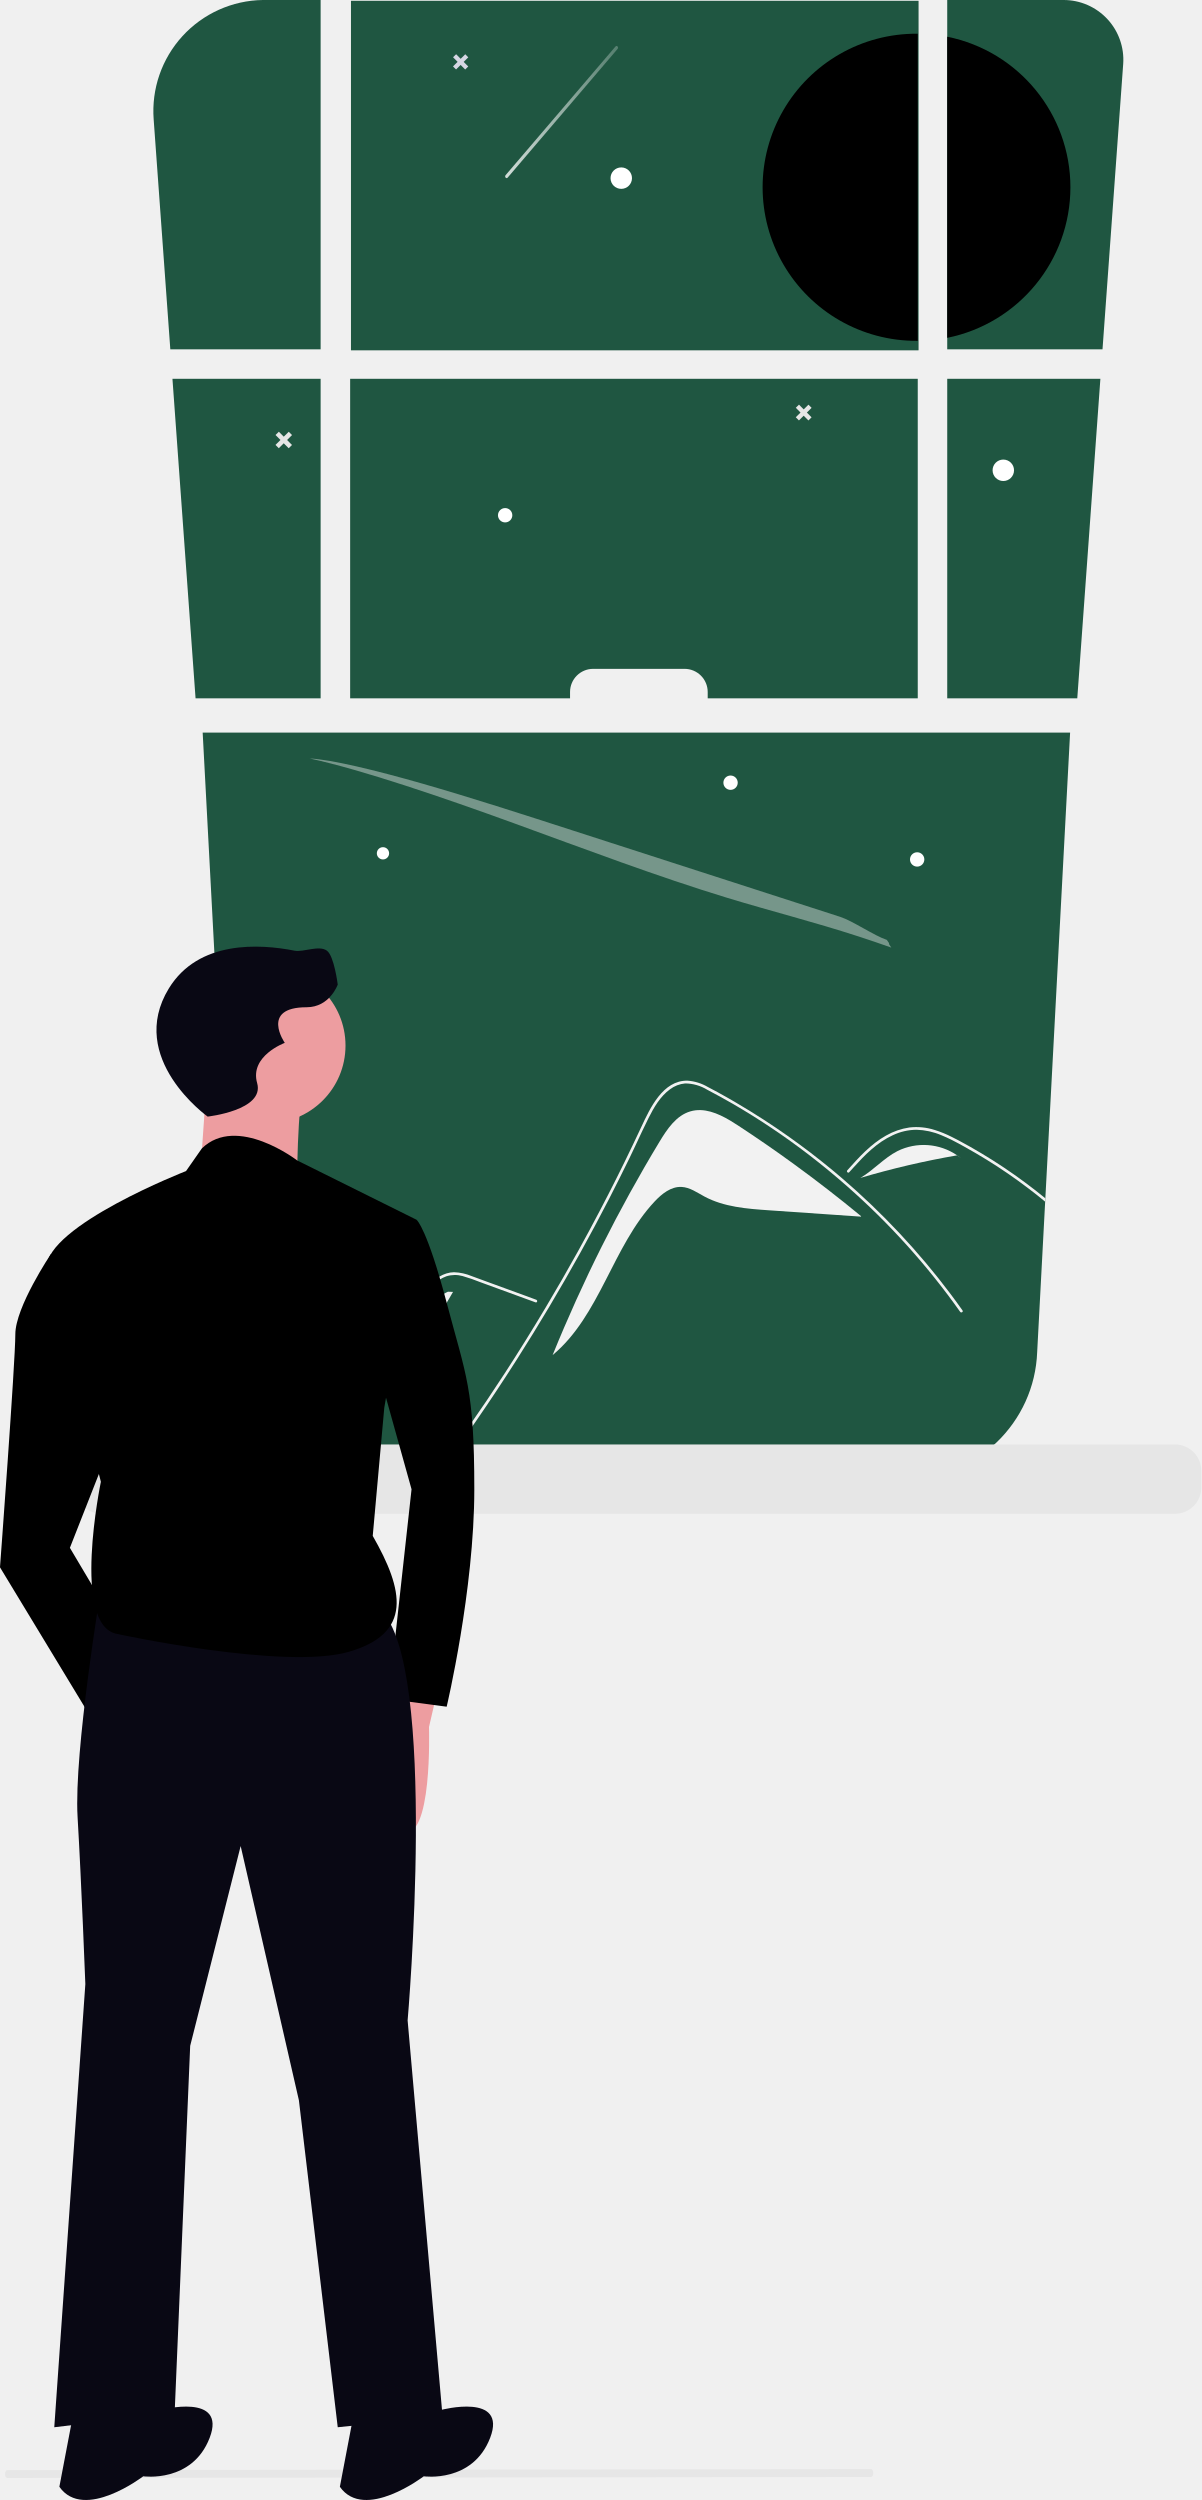
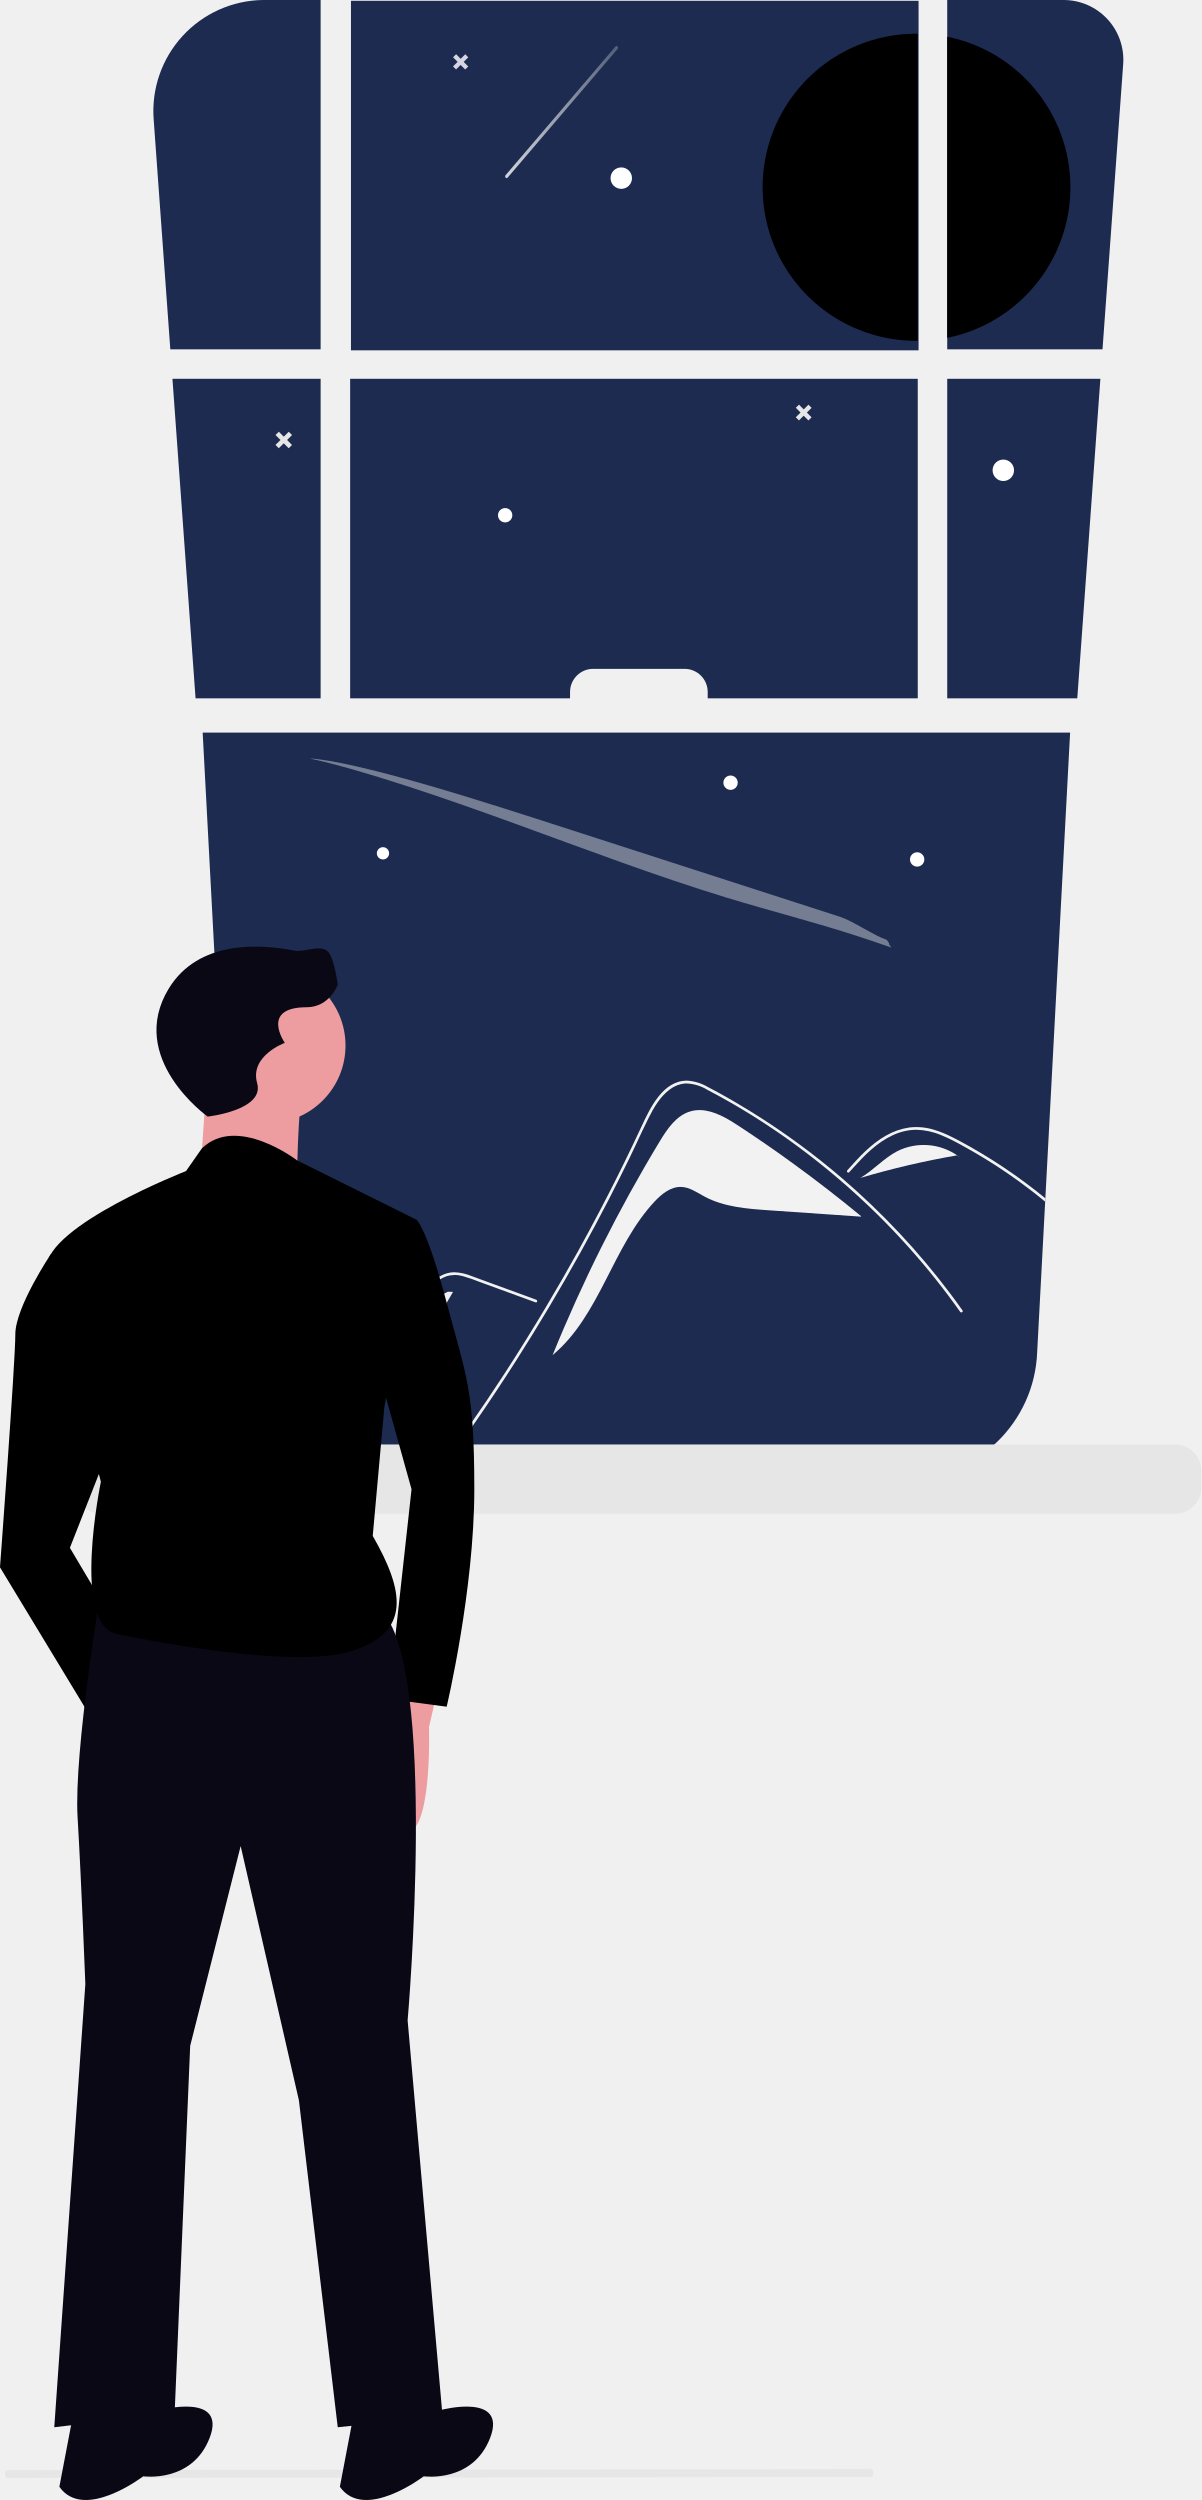
<svg xmlns="http://www.w3.org/2000/svg" viewBox="0 0 422.868 880">
  <defs>
    <linearGradient id="a" y1="0.5" x2="1" y2="0.5" gradientUnits="objectBoundingBox">
      <stop offset="0" stop-color="#fff" />
      <stop offset="1" stop-color="#fff" stop-opacity="0.302" />
    </linearGradient>
  </defs>
  <g transform="translate(-278.174 -144.545)">
-     <path d="M0,0H199.792V123.035H0Z" transform="translate(401.715 144.826)" fill="#1F5641" />
-     <path d="M591.806,312.283a8.145,8.145,0,0,1,8.148-8.148H632.1a8.147,8.147,0,0,1,8.161,8.148v2.228H714.2V202.047H514.4V314.511h77.406Z" transform="translate(-112.976 75.845)" fill="#1F5641" />
-     <path d="M409.235,101.14H355.323V213.6H401.1Z" transform="translate(256.275 176.753)" fill="#1F5641" />
-     <path d="M735.748,123.466l-7.278,100.4H673.807V100.908h40.978a21.03,21.03,0,0,1,20.964,22.559Z" transform="translate(-62.212 43.637)" fill="#1F5641" />
-     <path d="M780.367,313.6l-8.715,163.936-.066,1.187-2.808,52.857a46.492,46.492,0,0,1-46.462,44.8H533.078a46.274,46.274,0,0,1-22.2-5.643c-.119-.066-.237-.132-.343-.185-1.121-.62-2.2-1.292-3.257-1.991-.264-.185-.527-.356-.791-.541a46.429,46.429,0,0,1-19.869-36.442L475.027,313.6Z" transform="translate(-125.514 88.816)" fill="#1F5641" />
-     <path d="M461.973,142.967l5.858,80.9h52.91V100.908H500.907l-.527,0a39.113,39.113,0,0,0-38.407,42.057Z" transform="translate(-129.707 43.637)" fill="#1F5641" />
-     <path d="M156.608,213.6h44.023V101.14H148.473Z" transform="translate(190.403 176.753)" fill="#1F5641" />
+     <path d="M0,0H199.792V123.035H0Z" transform="translate(401.715 144.826)" fill="#1C2B4F" />
+     <path d="M591.806,312.283a8.145,8.145,0,0,1,8.148-8.148H632.1a8.147,8.147,0,0,1,8.161,8.148v2.228H714.2V202.047H514.4V314.511h77.406Z" transform="translate(-112.976 75.845)" fill="#1C2B4F" />
+     <path d="M409.235,101.14H355.323V213.6H401.1Z" transform="translate(256.275 176.753)" fill="#1C2B4F" />
+     <path d="M735.748,123.466l-7.278,100.4H673.807V100.908h40.978a21.03,21.03,0,0,1,20.964,22.559Z" transform="translate(-62.212 43.637)" fill="#1C2B4F" />
+     <path d="M780.367,313.6l-8.715,163.936-.066,1.187-2.808,52.857a46.492,46.492,0,0,1-46.462,44.8H533.078a46.274,46.274,0,0,1-22.2-5.643c-.119-.066-.237-.132-.343-.185-1.121-.62-2.2-1.292-3.257-1.991-.264-.185-.527-.356-.791-.541a46.429,46.429,0,0,1-19.869-36.442L475.027,313.6Z" transform="translate(-125.514 88.816)" fill="#1C2B4F" />
+     <path d="M461.973,142.967l5.858,80.9h52.91V100.908H500.907l-.527,0a39.113,39.113,0,0,0-38.407,42.057Z" transform="translate(-129.707 43.637)" fill="#1C2B4F" />
+     <path d="M156.608,213.6h44.023V101.14H148.473Z" transform="translate(190.403 176.753)" fill="#1C2B4F" />
    <path d="M9.3,0H387.039a9.3,9.3,0,0,1,9.3,9.3V15.11a9.3,9.3,0,0,1-9.3,9.3H9.3A9.3,9.3,0,0,1,0,15.11V9.3A9.3,9.3,0,0,1,9.3,0Z" transform="translate(304.704 652.99)" fill="#e6e6e6" />
    <path d="M678.753,109.908h.317V218.021h-.317a54.057,54.057,0,1,1,0-108.113Z" transform="translate(-77.851 46.503)" fill="currentColor" />
    <path d="M717.171,163.709a54.091,54.091,0,0,1-43.364,53v-106a54.091,54.091,0,0,1,43.364,53Z" transform="translate(-62.212 46.758)" fill="currentColor" />
    <path d="M503.6,320.51c7.48.351,22.951,4.066,39.716,8.868s34.928,10.672,52.87,16.473q47.112,15.22,94.219,30.43c4.318,1.392,11.993,6.665,16.334,8.081,1.662,2.174-.03.5,1.593,2.72-3.816-1.349-7.647-2.654-11.467-3.9-16.32-5.3-30.482-8.8-46.322-13.627-24.376-7.419-50.091-17.163-75.032-26.237S521.96,324.466,503.6,320.51Z" transform="translate(-116.416 91.017)" fill="#f0f0f0" opacity="0.416" style="isolation:isolate" />
    <ellipse cx="7.882" cy="7.882" rx="7.882" ry="7.882" transform="translate(576.304 233.416)" opacity="0.2" />
    <ellipse cx="5.63" cy="5.63" rx="5.63" ry="5.63" transform="translate(627.293 205.396)" opacity="0.2" />
    <ellipse cx="18.017" cy="18.017" rx="18.017" ry="18.017" transform="translate(558.287 181.949)" opacity="0.2" />
    <ellipse cx="3.775" cy="3.775" rx="3.775" ry="3.775" transform="translate(493.082 203.475)" fill="#fff" />
    <ellipse cx="3.775" cy="3.775" rx="3.775" ry="3.775" transform="translate(627.564 306.314)" fill="#fff" />
    <ellipse cx="2.161" cy="2.161" rx="2.161" ry="2.161" transform="translate(410.82 442.748)" fill="#fff" />
    <ellipse cx="2.524" cy="2.524" rx="2.524" ry="2.524" transform="translate(598.491 444.545)" fill="#fff" />
    <ellipse cx="2.524" cy="2.524" rx="2.524" ry="2.524" transform="translate(453.461 323.387)" fill="#fff" />
    <ellipse cx="2.524" cy="2.524" rx="2.524" ry="2.524" transform="translate(532.807 417.53)" fill="#fff" />
    <path d="M633.682,419.777c-.884-.579-1.8-1.162-2.735-1.718-4.374-2.591-9.235-4.61-13.985-3.227-4.979,1.448-8.16,6.187-10.842,10.625a531.1,531.1,0,0,0-37.663,75.169C585.181,486.68,589.5,462.4,604.4,446.522c2.522-2.682,5.73-5.254,9.406-5.09,2.964.129,5.509,2,8.122,3.394,6.884,3.688,14.946,4.3,22.736,4.835q16.174,1.118,32.352,2.232l.015-.171q-11.461-9.465-23.468-18.2Q643.792,426.395,633.682,419.777Z" transform="translate(-95.762 120.911)" fill="#f2f2f2" />
    <path d="M718.839,481.535a257.033,257.033,0,0,0-38.117-40.648c-1.134-.976-2.281-1.938-3.441-2.9q-3.718-3.065-7.528-6-8.069-6.17-16.56-11.681-5.1-3.3-10.35-6.368c-.883-.514-1.767-1.028-2.663-1.529-2.228-1.253-4.456-2.505-6.737-3.665a16.416,16.416,0,0,0-7.146-2.215c-8.662-.132-13.158,9.677-16.243,16.283q-1.444,3.125-2.94,6.223-5.617,11.767-11.681,23.31-3.738,7.139-7.634,14.187-5.538,9.987-11.378,19.777-7,11.747-14.437,23.218c-8.53,13.145-17.008,25.2-26.105,37.259h1.371q15.208-20.469,28.887-41.953Q578,486.2,588.707,466.874q5.083-9.2,9.9-18.538,3.718-7.258,7.291-14.569c.686-1.4,1.345-2.8,2-4.206,1.556-3.309,3.072-6.632,4.707-9.888,1.859-3.7,4.114-7.607,7.542-10.1a10.326,10.326,0,0,1,5.353-2.07,15.071,15.071,0,0,1,7.766,2.228q4.648,2.433,9.2,5.063A250.566,250.566,0,0,1,669.08,432.66q6.843,5.261,13.3,10.943a255.243,255.243,0,0,1,39.909,44.3c.356.5,1.187.026.831-.488Q721.027,484.448,718.839,481.535Z" transform="translate(-106.137 118.409)" fill="#f2f2f2" />
    <path d="M709.662,438.377a182.841,182.841,0,0,0-15.32-10.231c-2.637-1.582-5.3-3.085-8.016-4.535-.817-.435-1.648-.857-2.479-1.266a38.233,38.233,0,0,0-5.907-2.4,21.059,21.059,0,0,0-8.913-.883,23.159,23.159,0,0,0-8.227,2.848c-5.393,3.019-9.572,7.673-13.633,12.222a.489.489,0,0,0,.013.672.422.422,0,0,0,.659,0c.514-.554,1-1.121,1.516-1.674,4-4.43,8.28-8.794,13.778-11.325a19.775,19.775,0,0,1,8.372-1.938,23.8,23.8,0,0,1,8.689,1.885c1.305.527,2.584,1.121,3.85,1.754,1.437.725,2.861,1.5,4.259,2.281q3.975,2.2,7.832,4.575,7.693,4.746,14.885,10.231c1.964,1.49,3.89,3.006,5.788,4.588l.066-1.187Q713.334,441.086,709.662,438.377Z" transform="translate(-70.736 122.356)" fill="#f2f2f2" />
    <path d="M523.937,491.868q8.425-10.561,16.995-21.016c1.371-1.688,2.756-3.388,4.153-5.063a35.5,35.5,0,0,1,3.665-3.916,13.189,13.189,0,0,1,4.469-2.769,10.063,10.063,0,0,1,5.722-.079,66.39,66.39,0,0,1,6.329,2.189l6.421,2.347,12.908,4.72a.388.388,0,0,0,.475-.119.518.518,0,0,0-.224-.8l-3.243-1.2-13-4.746c-2.162-.791-4.311-1.6-6.474-2.373a17.622,17.622,0,0,0-6.249-1.371c-3.665.066-6.724,2.307-9.177,4.839-1.332,1.384-2.545,2.874-3.758,4.364-1.437,1.753-2.887,3.52-4.325,5.287q-8.662,10.6-17.206,21.319t-16.982,21.5q-2.789,3.58-5.551,7.159c.264.185.527.356.791.541q3.718-4.825,7.489-9.625Q515.493,502.416,523.937,491.868Z" transform="translate(-117.916 134.695)" fill="#f2f2f2" />
    <path d="M663.691,425.844c-4.791,2.463-8.427,6.73-13.075,9.454a299.479,299.479,0,0,1,34.073-7.952A20.849,20.849,0,0,0,663.691,425.844Z" transform="translate(-69.597 123.877)" fill="#f2f2f2" />
    <path d="M676.459,426.467c.456.319.9.656,1.328,1.015l-1.263-1.027Z" transform="translate(-61.368 124.755)" fill="#f2f2f2" />
    <path d="M553.046,462.873a10.749,10.749,0,0,0-4.547,3.8l-47.311,57.589a201.362,201.362,0,0,0,53.633-61.315Z" transform="translate(-117.183 136.353)" fill="#f2f2f2" />
    <path d="M623.309,811.014l-304.007.357c-.451,0-.816-.62-.816-1.384s.365-1.384.816-1.384l304.007-.357c.451,0,.816.62.816,1.384s-.365,1.384-.816,1.384Z" transform="translate(-38.544 205.428)" fill="#e6e6e6" />
    <ellipse cx="7.882" cy="7.882" rx="7.882" ry="7.882" transform="translate(619.35 174.067)" opacity="0.2" />
    <path d="M565,124.738l-1.616,1.605-1.605-1.617L560.7,125.8l1.6,1.616-1.616,1.605,1.07,1.077,1.617-1.6,1.6,1.616,1.078-1.07-1.605-1.616,1.616-1.6Z" transform="translate(-123.052 38.902)" fill="#d6d6e3" />
    <path d="M565.154,124.739,563.48,126.4l-1.663-1.675-1.116,1.109,1.663,1.674-1.674,1.663,1.108,1.116,1.675-1.663,1.663,1.674,1.116-1.109-1.663-1.674,1.674-1.663Z" transform="translate(-2.402 162.251)" fill="#e6e6e6" />
    <path d="M565.356,124.739l-1.75,1.738-1.738-1.75-1.166,1.159,1.738,1.75-1.75,1.738,1.158,1.166L563.6,128.8l1.738,1.75,1.167-1.159-1.738-1.75,1.75-1.738Z" transform="translate(-185.543 171.781)" fill="#e6e6e6" />
    <path d="M729.643,382.908l15.095-17.671,15.094-17.671,8.521-9.976c.471-.552-.256-1.413-.728-.861L752.531,354.4l-15.095,17.671-8.521,9.976C728.444,382.6,729.172,383.46,729.643,382.908Z" transform="translate(-272.778 -175.835)" opacity="0.8" fill="url(#a)" />
    <g transform="translate(278.174 477.759)">
      <path d="M441.011,527.538l-4.1,17.769s1.367,41-9.568,36.9-8.2-39.638-8.2-39.638L428.71,524.8Z" transform="translate(-285.906 -270.602)" fill="#ed9da0" />
      <circle cx="27.337" cy="27.337" r="27.337" transform="translate(66.945 7.49)" fill="#ed9da0" />
      <path d="M363.647,328.674l-2.734,39.638,34.171,4.1s0-32.8,2.734-36.9S363.647,328.674,363.647,328.674Z" transform="translate(-290.551 -286.33)" fill="#ed9da0" />
      <path d="M405.761,377.751l27.935.908s3.63,3.124,10.487,29.088,9.728,30.111,9.728,65.659-9.728,76.531-9.728,76.531l-20.5-2.716,8.136-73.816L418.1,424.212Z" transform="translate(-286.955 -282.394)" fill="currentColor" />
      <path d="M328.478,385.413l-14.821,4.63s-12.5,18.63-12.487,28.2-5.4,82.014-5.4,82.014L331.363,559l10.91-28.713-21.9-36.885L338.1,448.279Z" transform="translate(-295.774 -281.78)" fill="currentColor" />
      <path d="M428.276,510.337l-98.27-8.089S320.3,560.2,321.663,583.22s2.734,58.818,2.734,58.818l-10.935,156,42.372-5.115L361.3,663.775l17.769-70.326,20.5,89.506L413.24,798.034l36.9-3.836-12.3-139.373S448.778,529.517,428.276,510.337Z" transform="translate(-294.356 -276.858)" fill="#090814" />
      <path d="M431.7,784.836l11.072,3.691s23.374-6.151,17.223,9.842S436.624,811.9,436.624,811.9s-20.913,15.993-29.525,3.691l4.921-25.834Z" transform="translate(-287.466 -273.457)" fill="#090814" />
      <path d="M339.332,784.836l11.072,3.691s23.374-6.151,17.223,9.842S344.252,811.9,344.252,811.9s-20.913,15.993-29.525,3.691l4.921-25.834Z" transform="translate(-293.83 -273.457)" fill="#090814" />
      <path d="M364.782,348.3s-28.7-20.5-13.668-45.105c10.431-17.068,32.044-15.717,44.3-13.289,3.145.58,8.588-2.05,11.355,0,2.558,1.889,3.8,11.922,3.8,11.922s-2.774,7.984-10.975,7.984c-16.4,0-7.665,12.534-7.665,12.534s-12.463,4.592-9.729,14.159S364.782,348.3,364.782,348.3Z" transform="translate(-291.686 -288.473)" fill="#090814" />
      <path d="M441.226,380.689l-42.065-20.9s-21.158-16.3-33.55-4.223l-5.562,7.966s-49.189,19.179-49.176,34.214l19.2,75.159s-10.579,50.86,5.826,53.58c0,0,58.882,12.785,81.429,6.273s19.392-21.675,8.44-40.8l4.061-45.109Z" transform="translate(-294.564 -284.531)" fill="currentColor" />
    </g>
  </g>
</svg>
